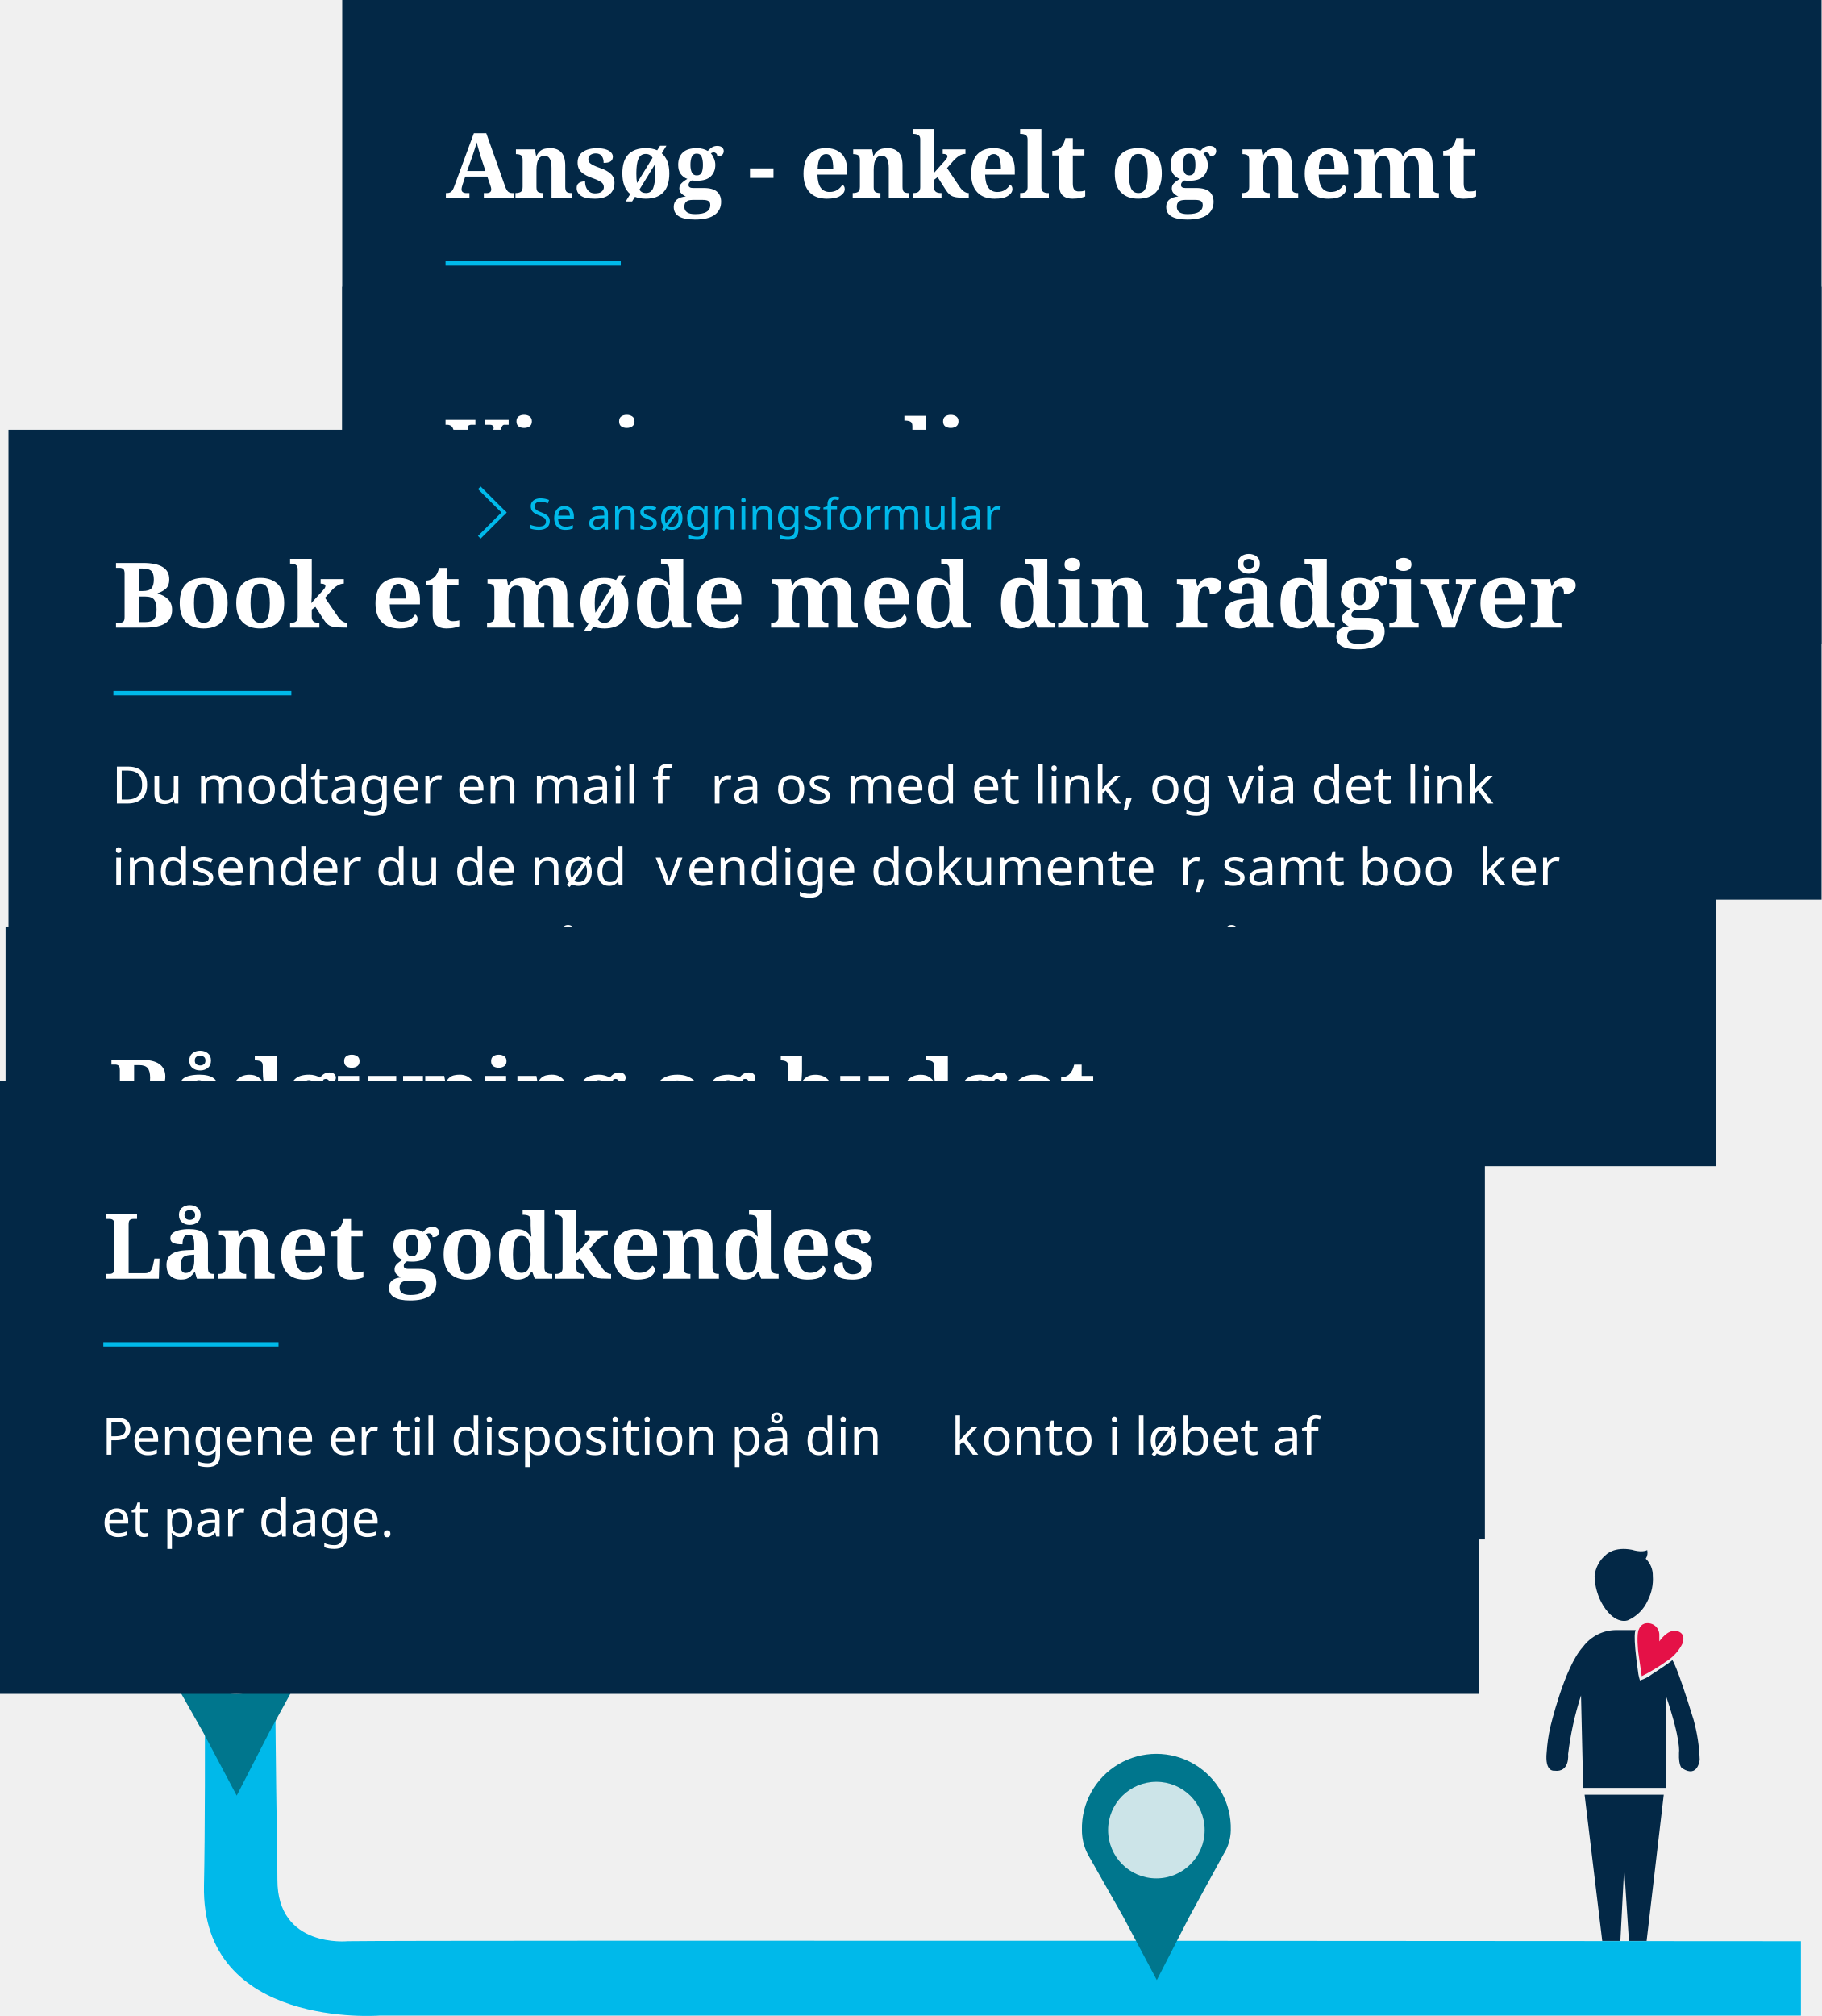
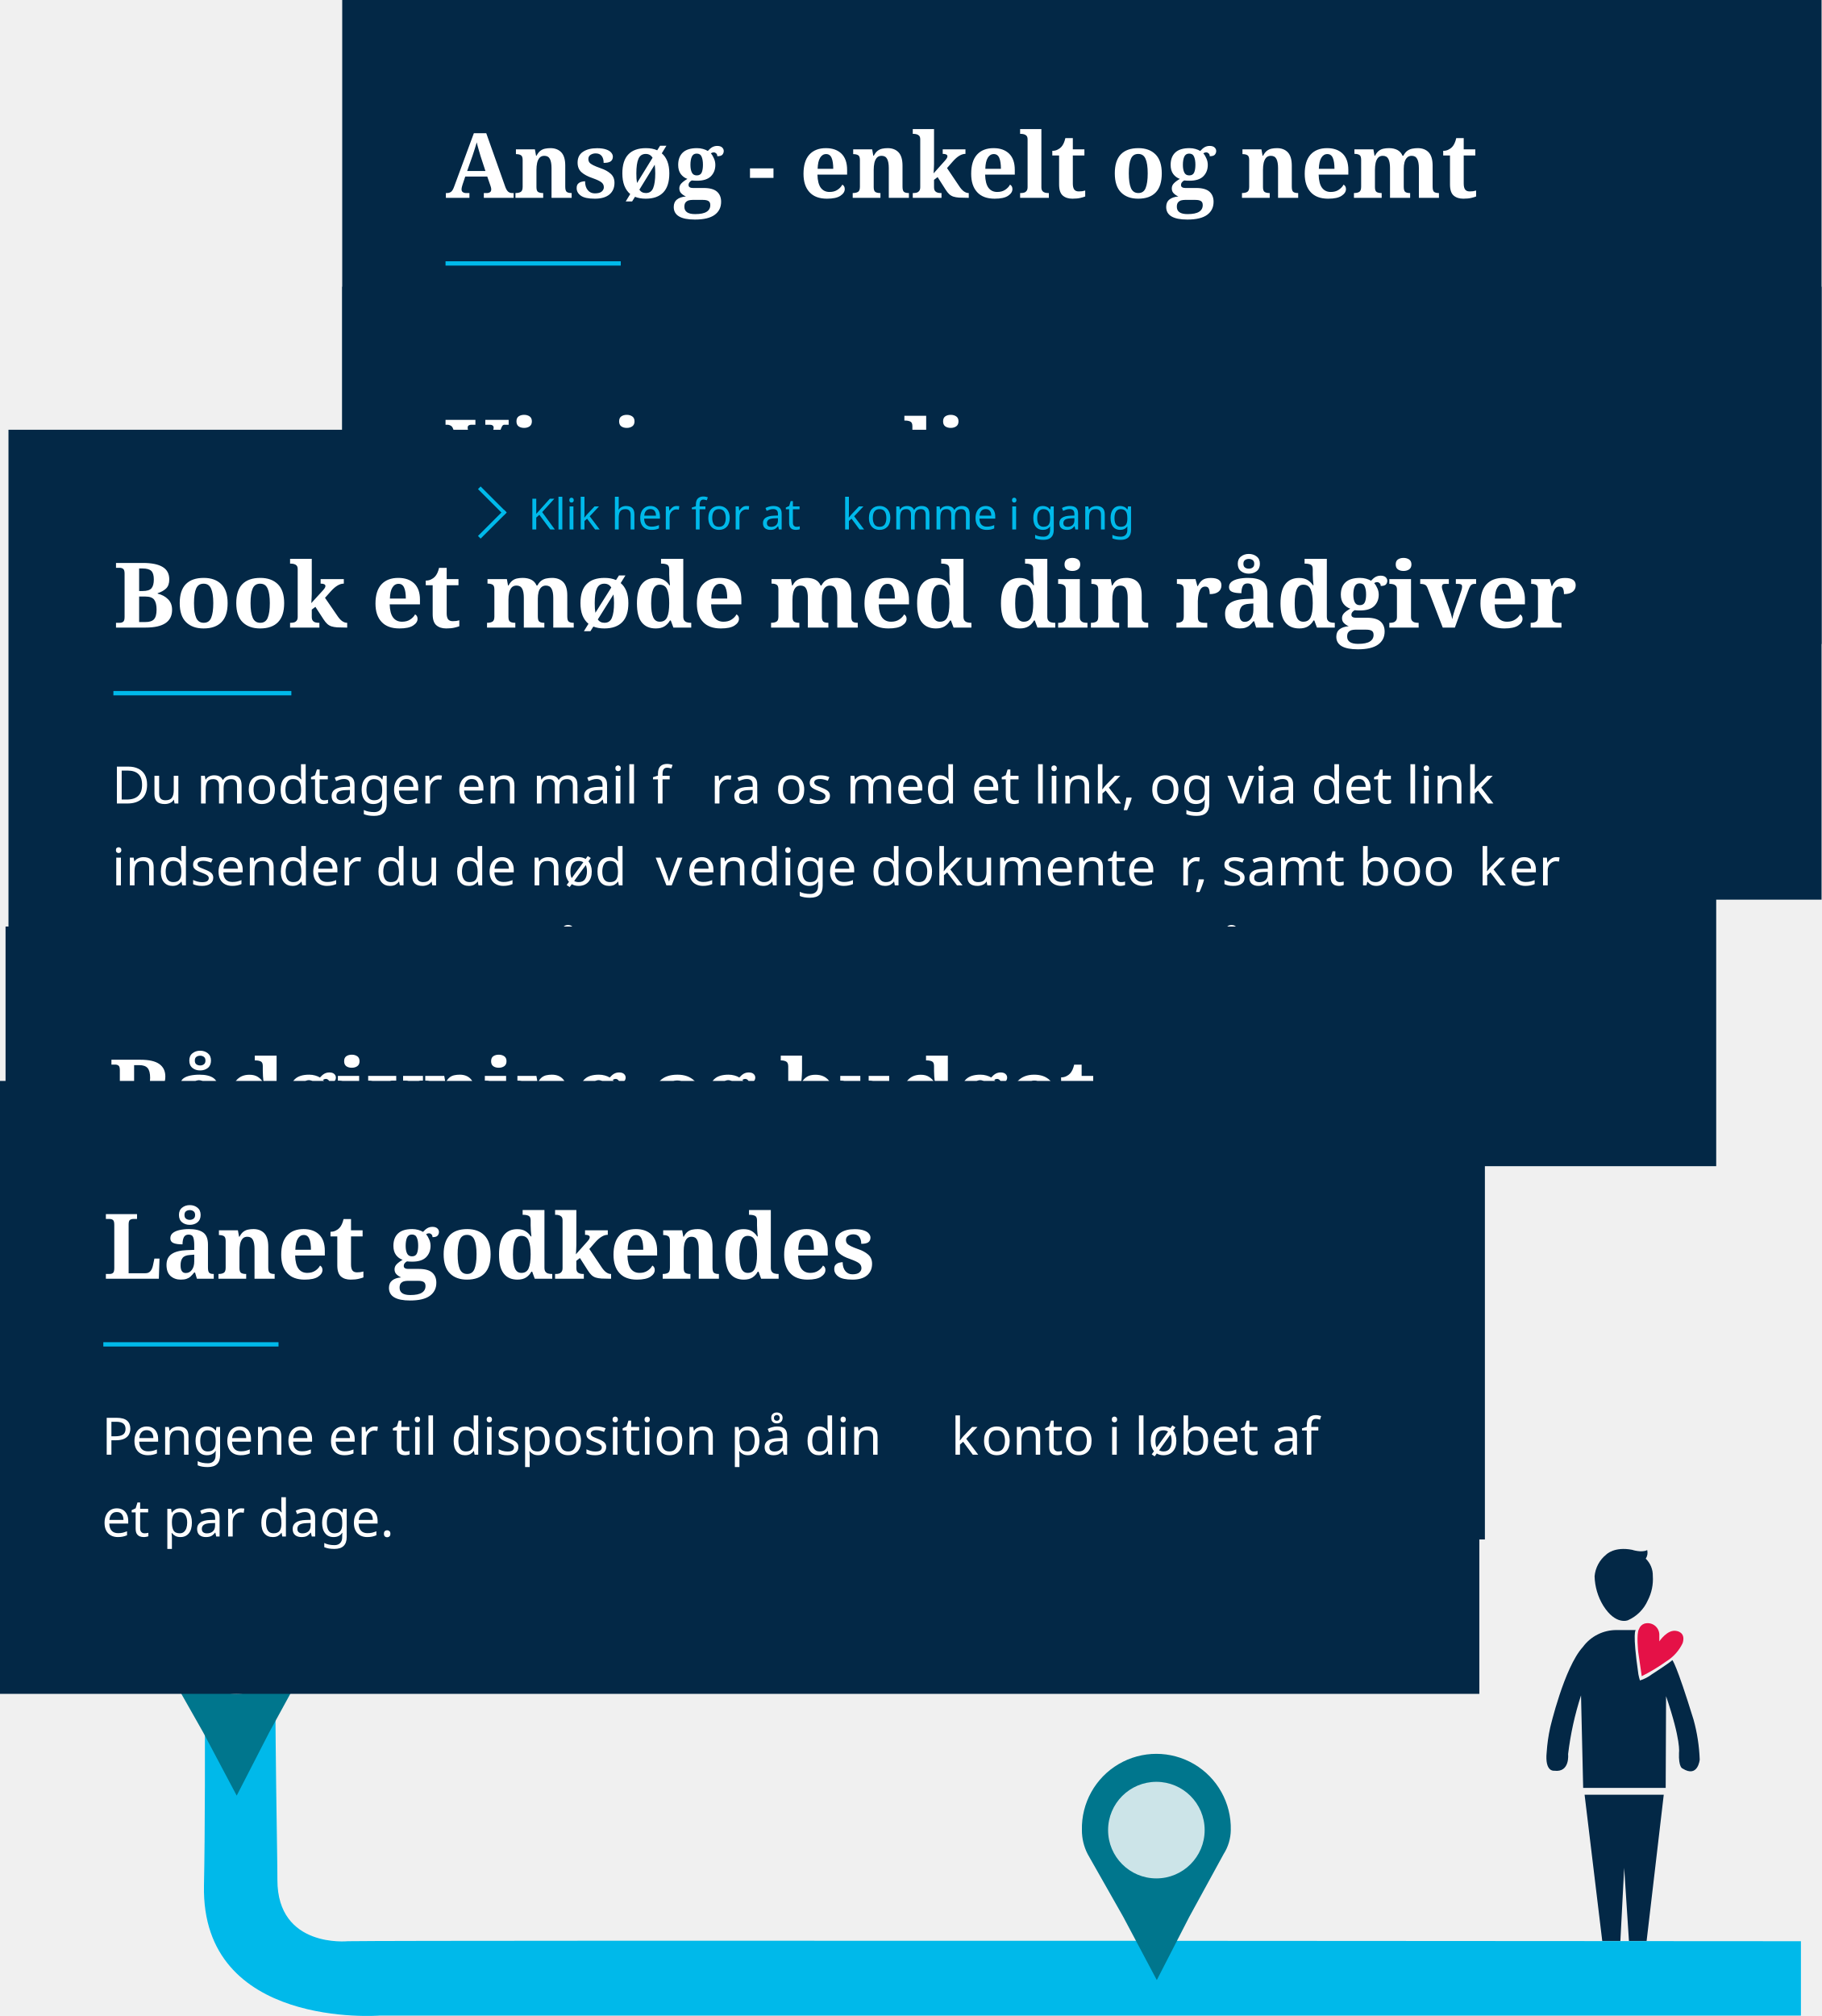
<svg xmlns="http://www.w3.org/2000/svg" viewBox="0 0 422.96 467.98">
  <g id="vej">
    <path d="M438.81,508.49c0-8.17-.53-21.91-.67-81.14,0-16.82,20.33-16.21,20.33-16.21h222c26.94-2.25,28.49-28,28.49-28V300.06c-1.57-30.86-33.2-29.42-33.2-29.42H402.5l.42,16.54s260.76-.16,272.27,0c17.45.23,17.09,17.78,17.09,17.78v73.69c0,16.77-18.95,16.8-18.95,16.8s-193.4.27-215.28,0c-38-.48-36.29,32-36.29,32s.51,58.1,0,82.29c-.7,33.47,40.8,30.23,40.8,30.23h330V522.71s-321.27-.26-337.39,0C455.12,522.71,438.81,524.38,438.81,508.49Z" transform="translate(-374.4 -72.09)" fill="#00b9ea" />
    <circle cx="30.2" cy="206.18" r="18.34" fill="#032846" />
  </g>
  <g id="mand">
    <path d="M744.65,438a7.29,7.29,0,0,1,2.71-5.05s1.84-1.91,6-1.1c0,0,2.25.75,3.51.06a2.55,2.55,0,0,1-.34,2,5.4,5.4,0,0,1,1.64,4A10.77,10.77,0,0,1,757,443.6a9,9,0,0,1-4.6,4.6s-2.83,1.24-5.74-3.39A13.83,13.83,0,0,1,744.65,438Z" transform="translate(-374.4 -72.09)" fill="#032846" />
    <path d="M734.33,473.17s3.25-14,7.59-18.75a9.63,9.63,0,0,1,7.91-3.94h4.38s-.85.26.61,10.27a12.33,12.33,0,0,0,.36,1.43,9.13,9.13,0,0,0,2.77-1.43s4.17-2.68,4.75-3.29c0,0,.85.59,4.93,13.82a40.09,40.09,0,0,1,1.43,9.28s-.4,4.33-4,2.05c0,0-.94-.22-.81-3.66,0,0,.54-2.72-3-13.12l-.09,21.29H742l-.5-21.48a72,72,0,0,0-3,13.64s.49,4.34-3.23,3.85c0,0-2.23.37-1.74-4.34A37.94,37.94,0,0,1,734.33,473.17Z" transform="translate(-374.4 -72.09)" fill="#032846" />
    <polygon points="367.93 416.62 386.31 416.62 382.33 450.56 378.23 450.56 377.12 433.59 376.24 450.56 372.03 450.56 367.93 416.62" fill="#032846" />
  </g>
  <g id="hjerte">
    <path d="M755.6,461.19l-.81-5.57s-.49-4.35.17-5.36a2,2,0,0,1,1.23-1.26,2.7,2.7,0,0,1,3.49,2.47v1.64s1.89-2.88,4-2.42c0,0,2.24.26,1.41,2.84a10.09,10.09,0,0,1-3.8,4.23A42.76,42.76,0,0,1,755.6,461.19Z" transform="translate(-374.4 -72.09)" fill="#e51147" />
  </g>
  <g id="points">
    <path id="point-1" d="M516.87,246.11a17.29,17.29,0,1,0-34.57,0,12.13,12.13,0,0,0,1.33,5.56h0l0,0,.53.95,7.74,13.65,7.75,14.63,7.52-14.63,8-14.62h0A10.63,10.63,0,0,0,516.87,246.11Z" transform="translate(-374.4 -72.09)" fill="#00768d" />
    <path id="point-2" d="M717.89,307.56a17.29,17.29,0,1,0-34.57,0,12.13,12.13,0,0,0,1.33,5.56h0l0,0c.16.33.34.64.53.95l7.74,13.65,7.75,14.63,7.52-14.63,8-14.62h0A10.63,10.63,0,0,0,717.89,307.56Z" transform="translate(-374.4 -72.09)" fill="#00768d" />
    <path id="point-3" d="M591.92,369.52a17.29,17.29,0,0,0-34.58,0,12.14,12.14,0,0,0,1.34,5.56h0v0c.16.32.35.64.54.95L567,389.7l7.75,14.63,7.52-14.63,8-14.62h0A10.63,10.63,0,0,0,591.92,369.52Z" transform="translate(-374.4 -72.09)" fill="#00768d" />
    <path id="point-4" d="M446.58,454.07a17.29,17.29,0,0,0-34.57,0,12.1,12.1,0,0,0,1.33,5.56h0l0,0c.16.33.34.64.53,1l7.74,13.66,7.75,14.62,7.52-14.62,8-14.63h0A10.6,10.6,0,0,0,446.58,454.07Z" transform="translate(-374.4 -72.09)" fill="#00768d" />
    <path id="point-5" d="M660.18,496.92a17.29,17.29,0,1,0-34.57,0,12.06,12.06,0,0,0,1.33,5.55h0l0,0c.16.32.34.63.53.94l7.75,13.66L643,531.73l7.52-14.63,8-14.63h0A10.59,10.59,0,0,0,660.18,496.92Z" transform="translate(-374.4 -72.09)" fill="#00768d" />
  </g>
  <g id="dots">
    <circle id="dot-1" cx="125.19" cy="174.02" r="11.21" fill="#cce4e8" />
    <circle id="dot-2" cx="326.21" cy="235.47" r="11.21" fill="#cce4e8" />
    <circle id="dot-3" cx="200.23" cy="297.43" r="11.21" fill="#cce4e8" />
    <circle id="dot-4" cx="54.9" cy="381.99" r="11.21" fill="#cce4e8" />
    <circle id="dot-5" cx="268.5" cy="424.83" r="11.21" fill="#cce4e8" />
  </g>
  <g id="infobokse">
    <g id="infoboks-1">
      <rect x="79.46" width="343.49" height="149.5" fill="#032846" />
      <text transform="translate(103.45 45.92)" font-size="21" fill="#fff" font-family="Georgia-Bold, Georgia" font-weight="700">Ansøg - enkelt og nemt </text>
      <line x1="103.45" y1="61.15" x2="144.14" y2="61.15" fill="none" stroke="#00b9ea" stroke-miterlimit="10" />
      <text transform="translate(103.09 86.76)" font-size="12" fill="#fff" font-family="Verdana, Verdana">Ud<tspan x="16.26" y="0" letter-spacing="0em">f</tspan>
        <tspan x="20.42" y="0">yld </tspan>
        <tspan x="42.51" y="0" letter-spacing="-0.01em">v</tspan>
        <tspan x="49.51" y="0">ores digitale låneansøgning.</tspan>
      </text>
      <text x="-374.4" y="-72.09" />
    </g>
    <g id="infoboks-2">
      <rect x="79.46" y="66.56" width="343.49" height="142.28" fill="#032846" />
      <text transform="translate(103.45 112.47)" font-size="21" fill="#fff" font-family="Georgia-Bold, Georgia" font-weight="700">Vi ringer dig op</text>
      <line x1="103.45" y1="127.71" x2="144.14" y2="127.71" fill="none" stroke="#00b9ea" stroke-miterlimit="10" />
      <text transform="translate(103.09 153.32)" font-size="12" fill="#fff" font-family="Verdana, Verdana">Inden for 2 <tspan x="71.77" y="0" letter-spacing="-0.01em">h</tspan>
        <tspan x="79.25" y="0" letter-spacing="-0.01em">v</tspan>
        <tspan x="86.24" y="0">erdage ringer </tspan>
        <tspan x="172.01" y="0" letter-spacing="-0.01em">v</tspan>
        <tspan x="179.01" y="0">ores kundeservice </tspan>
        <tspan x="0" y="19">til dig og tager en snak om dine øns</tspan>
        <tspan x="218.24" y="19" letter-spacing="-0.01em">k</tspan>
        <tspan x="225.23" y="19">er til lånet.</tspan>
      </text>
      <text x="-374.4" y="-72.09" />
    </g>
    <g id="infoboks-3">
      <rect x="1.97" y="99.76" width="396.52" height="170.95" fill="#032846" />
      <text transform="translate(26.33 145.68) scale(1.02 1)" font-size="21" fill="#fff" font-family="Georgia-Bold, Georgia" font-weight="700">Book et møde med din rådgiver</text>
      <line x1="26.33" y1="160.91" x2="67.65" y2="160.91" fill="none" stroke="#00b9ea" stroke-miterlimit="10" stroke-width="1.01" />
      <text transform="translate(25.96 186.52) scale(1.02 1)" font-size="12" fill="#fff" font-family="Verdana, Verdana">Du modtager en mail f<tspan x="136.25" y="0" letter-spacing="-0.02em">r</tspan>
        <tspan x="141.16" y="0">a os med et link, og via det link </tspan>
        <tspan x="0" y="19">indsender du de nød</tspan>
        <tspan x="123.81" y="19" letter-spacing="-0.01em">v</tspan>
        <tspan x="130.8" y="19">endige dokumente</tspan>
        <tspan x="242.9" y="19" letter-spacing="-0.14em">r</tspan>
        <tspan x="246.33" y="19">, samt boo</tspan>
        <tspan x="311.03" y="19" letter-spacing="-0.01em">k</tspan>
        <tspan x="318.02" y="19">er </tspan>
        <tspan x="0" y="38">et møde med en rådgi</tspan>
        <tspan x="133.94" y="38" letter-spacing="-0.01em">v</tspan>
        <tspan x="140.94" y="38">e</tspan>
        <tspan x="148.09" y="38" letter-spacing="-0.14em">r</tspan>
        <tspan x="151.51" y="38">. Mødet kan foregå i en filial </tspan>
        <tspan x="0" y="57">eller </tspan>
        <tspan x="30.22" y="57" letter-spacing="-0.01em">o</tspan>
        <tspan x="37.42" y="57" letter-spacing="-0.01em">v</tspan>
        <tspan x="44.41" y="57">er telefon - det er helt op til dig. </tspan>
      </text>
      <text x="-374.4" y="-72.09" />
    </g>
    <g id="infoboks-4">
      <rect x="1.29" y="215.08" width="343.49" height="142.28" fill="#032846" />
      <text transform="translate(25.28 261)" font-size="21" fill="#fff" font-family="Georgia-Bold, Georgia" font-weight="700">Rådgivning og budget</text>
      <line x1="25.28" y1="276.24" x2="65.97" y2="276.24" fill="none" stroke="#00b9ea" stroke-miterlimit="10" />
      <text transform="translate(24.92 301.84)" font-size="12" fill="#fff" font-family="Verdana, Verdana">Til mødet hjælper din rådgi<tspan x="164.33" y="0" letter-spacing="-0.01em">v</tspan>
        <tspan x="171.32" y="0">er dig med at få </tspan>
        <tspan x="0" y="19" letter-spacing="-0.01em">o</tspan>
        <tspan x="7.2" y="19" letter-spacing="-0.01em">v</tspan>
        <tspan x="14.19" y="19">erblik </tspan>
        <tspan x="51.84" y="19" letter-spacing="-0.01em">o</tspan>
        <tspan x="59.04" y="19" letter-spacing="-0.01em">v</tspan>
        <tspan x="66.04" y="19">er din ø</tspan>
        <tspan x="112.39" y="19" letter-spacing="-0.01em">k</tspan>
        <tspan x="119.37" y="19">onomi.</tspan>
      </text>
      <text x="-374.4" y="-72.09" />
    </g>
    <g id="infoboks-5">
      <rect y="250.92" width="343.49" height="142.28" fill="#032846" />
      <text transform="translate(23.99 296.84)" font-size="21" fill="#fff" font-family="Georgia-Bold, Georgia" font-weight="700">Lånet godkendes</text>
      <line x1="23.99" y1="312.07" x2="64.67" y2="312.07" fill="none" stroke="#00b9ea" stroke-miterlimit="10" />
      <text transform="translate(23.62 337.68)" font-size="12" fill="#fff" font-family="Verdana, Verdana">
        <tspan letter-spacing="-0.02em">P</tspan>
        <tspan x="6.94" y="0">engene er til disposition på din </tspan>
        <tspan x="197.22" y="0" letter-spacing="-0.01em">k</tspan>
        <tspan x="204.21" y="0">onto i løbet af </tspan>
        <tspan x="0" y="19">et par dage. </tspan>
      </text>
      <text x="-374.4" y="-72.09" />
    </g>
  </g>
  <g id="Links">
    <g id="link-1">
-       <text transform="translate(122.64 122.91)" font-size="10" fill="#00b9ea" font-family="Verdana, Verdana">Se ansøgningsformular</text>
+       <text transform="translate(122.64 122.91)" font-size="10" fill="#00b9ea" font-family="Verdana, Verdana">Klik her for at <tspan x="72.75" y="0" letter-spacing="-0.01em">k</tspan>
+         <tspan x="78.57" y="0">omme i gang</tspan>
+       </text>
      <line x1="111.29" y1="113.23" x2="117.31" y2="119.25" fill="none" stroke="#00b9ea" stroke-miterlimit="10" stroke-width="0.87" />
      <line x1="111.29" y1="124.72" x2="117.34" y2="118.67" fill="none" stroke="#00b9ea" stroke-miterlimit="10" stroke-width="0.87" />
    </g>
  </g>
</svg>
